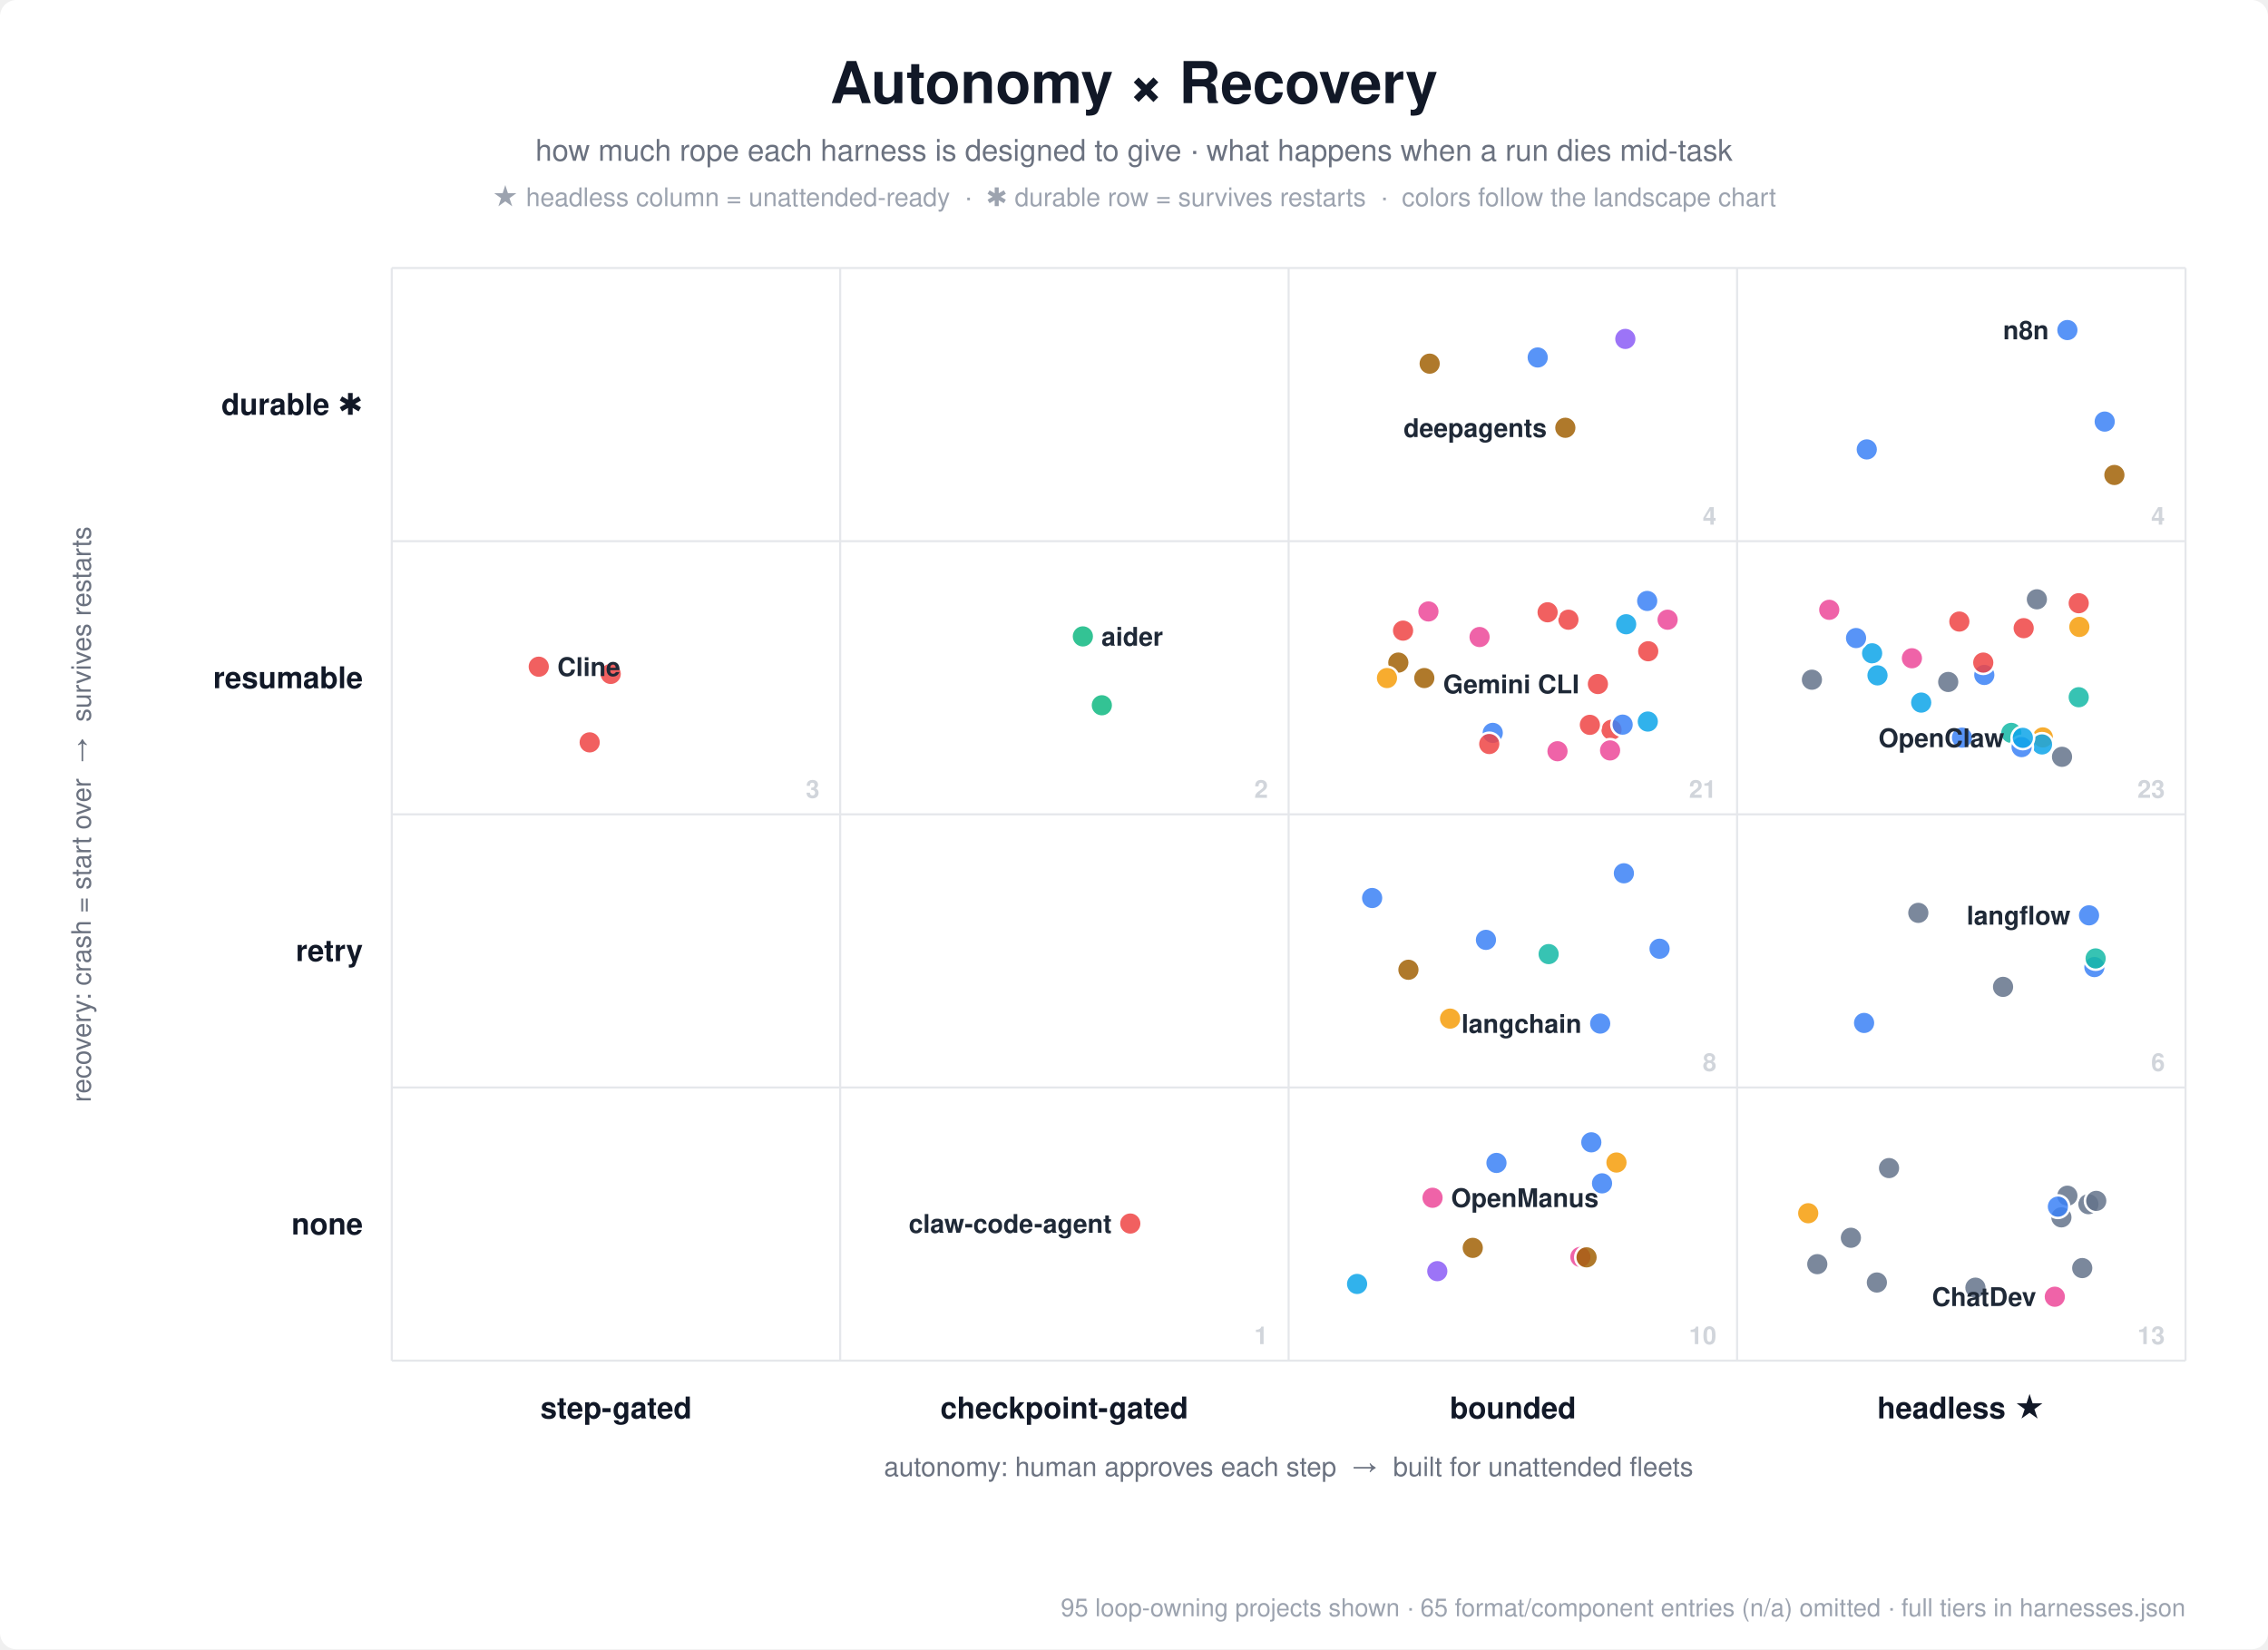
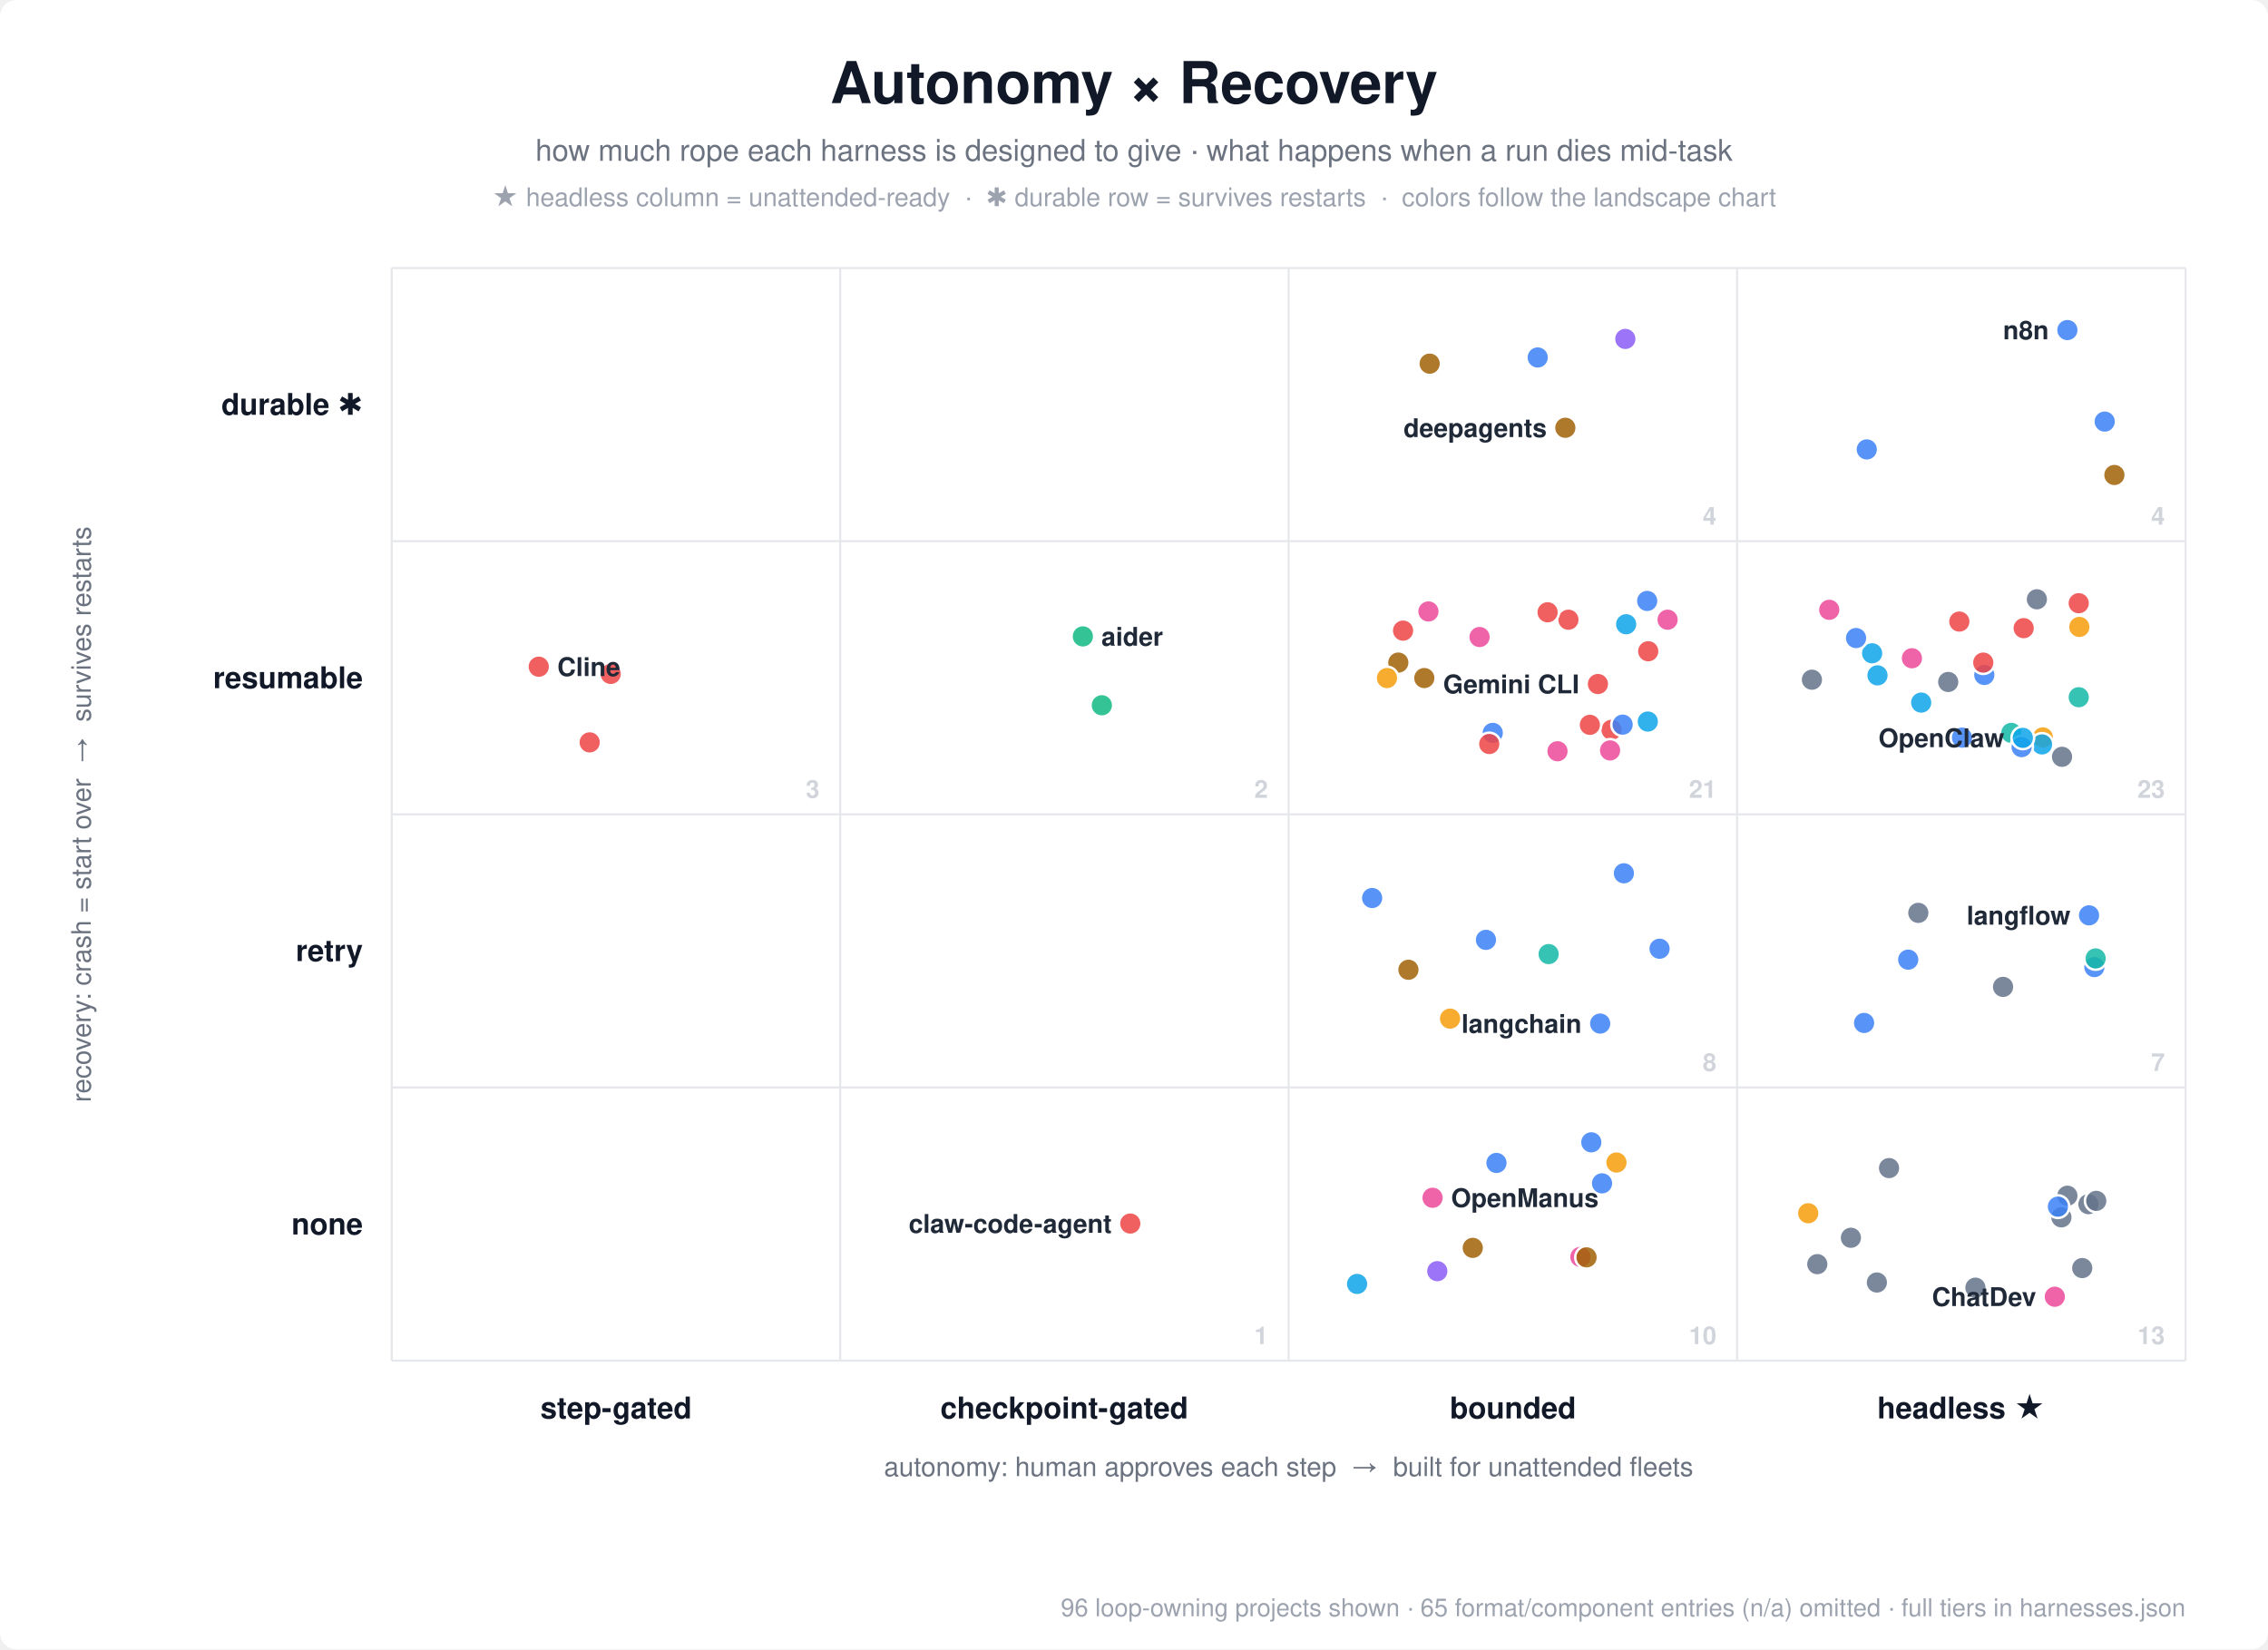
<svg xmlns="http://www.w3.org/2000/svg" viewBox="0 0 1100 800" font-family="-apple-system, 'Segoe UI', Helvetica, Arial, sans-serif">
  <rect width="1100" height="800" fill="#ffffff" rx="8" />
  <text x="550.0" y="50" text-anchor="middle" font-size="28" font-weight="700" fill="#111827">Autonomy × Recovery</text>
  <text x="550.0" y="78" text-anchor="middle" font-size="14.5" fill="#6b7280">how much rope each harness is designed to give · what happens when a run dies mid-task</text>
  <text x="550.0" y="100" text-anchor="middle" font-size="12.5" fill="#9ca3af">★ headless column = unattended-ready  ·  ✱ durable row = survives restarts  ·  colors follow the landscape chart</text>
  <line x1="190.0" y1="130" x2="190.0" y2="660" stroke="#e5e7eb" stroke-width="1" />
  <line x1="407.5" y1="130" x2="407.5" y2="660" stroke="#e5e7eb" stroke-width="1" />
  <line x1="625.0" y1="130" x2="625.0" y2="660" stroke="#e5e7eb" stroke-width="1" />
  <line x1="842.5" y1="130" x2="842.5" y2="660" stroke="#e5e7eb" stroke-width="1" />
  <line x1="1060.0" y1="130" x2="1060.0" y2="660" stroke="#e5e7eb" stroke-width="1" />
  <line x1="190" y1="130.0" x2="1060" y2="130.0" stroke="#e5e7eb" stroke-width="1" />
  <line x1="190" y1="262.5" x2="1060" y2="262.5" stroke="#e5e7eb" stroke-width="1" />
  <line x1="190" y1="395.0" x2="1060" y2="395.0" stroke="#e5e7eb" stroke-width="1" />
  <line x1="190" y1="527.5" x2="1060" y2="527.5" stroke="#e5e7eb" stroke-width="1" />
  <line x1="190" y1="660.0" x2="1060" y2="660.0" stroke="#e5e7eb" stroke-width="1" />
  <text x="298.8" y="688" text-anchor="middle" font-size="14.5" font-weight="600" fill="#111827">step-gated</text>
  <text x="516.2" y="688" text-anchor="middle" font-size="14.5" font-weight="600" fill="#111827">checkpoint-gated</text>
  <text x="733.8" y="688" text-anchor="middle" font-size="14.5" font-weight="600" fill="#111827">bounded</text>
  <text x="951.2" y="688" text-anchor="middle" font-size="14.5" font-weight="600" fill="#111827">headless ★</text>
  <text x="625.0" y="716" text-anchor="middle" font-size="13" fill="#6b7280">autonomy: human approves each step  →  built for unattended fleets</text>
  <text x="176" y="598.8" text-anchor="end" font-size="14.5" font-weight="600" fill="#111827">none</text>
  <text x="176" y="466.2" text-anchor="end" font-size="14.5" font-weight="600" fill="#111827">retry</text>
  <text x="176" y="333.8" text-anchor="end" font-size="14.5" font-weight="600" fill="#111827">resumable</text>
  <text x="176" y="201.2" text-anchor="end" font-size="14.5" font-weight="600" fill="#111827">durable ✱</text>
  <text x="44" y="395" font-size="13" fill="#6b7280" transform="rotate(-90 44 395)" text-anchor="middle">recovery: crash = start over  →  survives restarts</text>
  <text x="832.5" y="652.0" text-anchor="end" font-size="12" fill="#d1d5db" font-weight="700">10</text>
  <text x="832.5" y="254.5" text-anchor="end" font-size="12" fill="#d1d5db" font-weight="700">4</text>
  <text x="832.5" y="387.0" text-anchor="end" font-size="12" fill="#d1d5db" font-weight="700">21</text>
  <text x="397.5" y="387.0" text-anchor="end" font-size="12" fill="#d1d5db" font-weight="700">3</text>
  <text x="1050.0" y="387.0" text-anchor="end" font-size="12" fill="#d1d5db" font-weight="700">23</text>
  <text x="615.0" y="652.0" text-anchor="end" font-size="12" fill="#d1d5db" font-weight="700">1</text>
  <text x="832.5" y="519.5" text-anchor="end" font-size="12" fill="#d1d5db" font-weight="700">8</text>
  <text x="1050.0" y="652.0" text-anchor="end" font-size="12" fill="#d1d5db" font-weight="700">13</text>
  <text x="1050.0" y="254.5" text-anchor="end" font-size="12" fill="#d1d5db" font-weight="700">4</text>
-   <text x="1050.0" y="519.5" text-anchor="end" font-size="12" fill="#d1d5db" font-weight="700">6</text>
+   <text x="1050.0" y="519.5" text-anchor="end" font-size="12" fill="#d1d5db" font-weight="700">7</text>
  <text x="615.0" y="387.0" text-anchor="end" font-size="12" fill="#d1d5db" font-weight="700">2</text>
  <circle cx="958.1" cy="624.6" r="5.5" fill="#64748b" fill-opacity="0.85" stroke="#ffffff" stroke-width="1.2" />
  <circle cx="931.8" cy="340.8" r="5.5" fill="#0ea5e9" fill-opacity="0.85" stroke="#ffffff" stroke-width="1.2" />
  <circle cx="916.2" cy="566.6" r="5.5" fill="#64748b" fill-opacity="0.85" stroke="#ffffff" stroke-width="1.2" />
  <circle cx="897.7" cy="600.4" r="5.5" fill="#64748b" fill-opacity="0.85" stroke="#ffffff" stroke-width="1.2" />
  <circle cx="703.3" cy="494.1" r="5.5" fill="#f59e0b" fill-opacity="0.85" stroke="#ffffff" stroke-width="1.2" />
  <circle cx="1009.9" cy="615.1" r="5.5" fill="#64748b" fill-opacity="0.85" stroke="#ffffff" stroke-width="1.2" />
  <circle cx="781.6" cy="354.0" r="5.5" fill="#ef4444" fill-opacity="0.85" stroke="#ffffff" stroke-width="1.2" />
  <circle cx="725.8" cy="564.1" r="5.5" fill="#3b82f6" fill-opacity="0.85" stroke="#ffffff" stroke-width="1.2" />
  <circle cx="887.2" cy="295.8" r="5.5" fill="#ec4899" fill-opacity="0.85" stroke="#ffffff" stroke-width="1.2" />
  <circle cx="971.5" cy="478.7" r="5.5" fill="#64748b" fill-opacity="0.85" stroke="#ffffff" stroke-width="1.2" />
  <circle cx="784.0" cy="563.9" r="5.5" fill="#f59e0b" fill-opacity="0.85" stroke="#ffffff" stroke-width="1.2" />
  <circle cx="975.5" cy="355.5" r="5.5" fill="#14b8a6" fill-opacity="0.85" stroke="#ffffff" stroke-width="1.2" />
  <circle cx="777.0" cy="574.0" r="5.5" fill="#3b82f6" fill-opacity="0.85" stroke="#ffffff" stroke-width="1.2" />
  <circle cx="881.4" cy="613.2" r="5.5" fill="#64748b" fill-opacity="0.85" stroke="#ffffff" stroke-width="1.2" />
  <circle cx="697.1" cy="616.6" r="5.5" fill="#8b5cf6" fill-opacity="0.85" stroke="#ffffff" stroke-width="1.2" />
  <circle cx="877.0" cy="588.5" r="5.5" fill="#f59e0b" fill-opacity="0.85" stroke="#ffffff" stroke-width="1.2" />
  <circle cx="548.2" cy="593.5" r="5.5" fill="#ef4444" fill-opacity="0.85" stroke="#ffffff" stroke-width="1.2" />
  <circle cx="788.3" cy="164.4" r="5.5" fill="#8b5cf6" fill-opacity="0.85" stroke="#ffffff" stroke-width="1.2" />
  <circle cx="714.3" cy="605.3" r="5.5" fill="#a16207" fill-opacity="0.85" stroke="#ffffff" stroke-width="1.2" />
  <circle cx="878.8" cy="329.7" r="5.5" fill="#64748b" fill-opacity="0.85" stroke="#ffffff" stroke-width="1.2" />
  <circle cx="1012.9" cy="584.1" r="5.5" fill="#64748b" fill-opacity="0.85" stroke="#ffffff" stroke-width="1.2" />
  <circle cx="910.3" cy="622.1" r="5.5" fill="#64748b" fill-opacity="0.85" stroke="#ffffff" stroke-width="1.2" />
  <circle cx="930.4" cy="442.8" r="5.5" fill="#64748b" fill-opacity="0.85" stroke="#ffffff" stroke-width="1.2" />
  <circle cx="1016.7" cy="582.5" r="5.5" fill="#64748b" fill-opacity="0.85" stroke="#ffffff" stroke-width="1.2" />
  <circle cx="658.2" cy="622.8" r="5.5" fill="#0ea5e9" fill-opacity="0.85" stroke="#ffffff" stroke-width="1.2" />
  <circle cx="1002.7" cy="580.0" r="5.5" fill="#64748b" fill-opacity="0.85" stroke="#ffffff" stroke-width="1.2" />
  <circle cx="1000.1" cy="367.1" r="5.5" fill="#64748b" fill-opacity="0.85" stroke="#ffffff" stroke-width="1.2" />
  <circle cx="798.9" cy="291.5" r="5.5" fill="#3b82f6" fill-opacity="0.85" stroke="#ffffff" stroke-width="1.2" />
  <circle cx="678.2" cy="321.4" r="5.5" fill="#a16207" fill-opacity="0.85" stroke="#ffffff" stroke-width="1.2" />
  <circle cx="999.8" cy="590.5" r="5.5" fill="#64748b" fill-opacity="0.85" stroke="#ffffff" stroke-width="1.2" />
  <circle cx="787.6" cy="423.6" r="5.5" fill="#3b82f6" fill-opacity="0.85" stroke="#ffffff" stroke-width="1.2" />
  <circle cx="998.1" cy="585.3" r="5.5" fill="#3b82f6" fill-opacity="0.85" stroke="#ffffff" stroke-width="1.2" />
  <circle cx="1025.5" cy="230.4" r="5.5" fill="#a16207" fill-opacity="0.85" stroke="#ffffff" stroke-width="1.2" />
  <circle cx="987.9" cy="290.7" r="5.5" fill="#64748b" fill-opacity="0.85" stroke="#ffffff" stroke-width="1.2" />
  <circle cx="690.8" cy="328.9" r="5.5" fill="#a16207" fill-opacity="0.85" stroke="#ffffff" stroke-width="1.2" />
  <circle cx="724.0" cy="355.5" r="5.5" fill="#3b82f6" fill-opacity="0.85" stroke="#ffffff" stroke-width="1.2" />
  <circle cx="990.8" cy="357.7" r="5.5" fill="#f59e0b" fill-opacity="0.85" stroke="#ffffff" stroke-width="1.2" />
  <circle cx="1015.8" cy="469.1" r="5.5" fill="#3b82f6" fill-opacity="0.85" stroke="#ffffff" stroke-width="1.2" />
  <circle cx="672.7" cy="328.9" r="5.5" fill="#f59e0b" fill-opacity="0.85" stroke="#ffffff" stroke-width="1.2" />
  <circle cx="1016.4" cy="464.9" r="5.5" fill="#14b8a6" fill-opacity="0.85" stroke="#ffffff" stroke-width="1.2" />
  <circle cx="766.5" cy="609.7" r="5.5" fill="#ec4899" fill-opacity="0.85" stroke="#ffffff" stroke-width="1.2" />
  <circle cx="808.8" cy="300.6" r="5.5" fill="#ec4899" fill-opacity="0.85" stroke="#ffffff" stroke-width="1.2" />
  <circle cx="717.6" cy="309.0" r="5.5" fill="#ec4899" fill-opacity="0.85" stroke="#ffffff" stroke-width="1.2" />
  <circle cx="951.6" cy="357.8" r="5.5" fill="#3b82f6" fill-opacity="0.85" stroke="#ffffff" stroke-width="1.2" />
  <circle cx="799.2" cy="350.0" r="5.5" fill="#0ea5e9" fill-opacity="0.85" stroke="#ffffff" stroke-width="1.2" />
  <circle cx="944.9" cy="330.8" r="5.5" fill="#64748b" fill-opacity="0.85" stroke="#ffffff" stroke-width="1.2" />
  <circle cx="788.7" cy="302.8" r="5.5" fill="#0ea5e9" fill-opacity="0.85" stroke="#ffffff" stroke-width="1.2" />
  <circle cx="990.4" cy="361.1" r="5.5" fill="#0ea5e9" fill-opacity="0.85" stroke="#ffffff" stroke-width="1.2" />
  <circle cx="693.4" cy="176.4" r="5.5" fill="#a16207" fill-opacity="0.85" stroke="#ffffff" stroke-width="1.2" />
  <circle cx="1008.5" cy="304.1" r="5.5" fill="#f59e0b" fill-opacity="0.85" stroke="#ffffff" stroke-width="1.2" />
  <circle cx="962.4" cy="327.4" r="5.5" fill="#3b82f6" fill-opacity="0.85" stroke="#ffffff" stroke-width="1.2" />
  <circle cx="980.5" cy="362.4" r="5.5" fill="#3b82f6" fill-opacity="0.85" stroke="#ffffff" stroke-width="1.2" />
  <circle cx="771.8" cy="554.1" r="5.5" fill="#3b82f6" fill-opacity="0.85" stroke="#ffffff" stroke-width="1.2" />
  <circle cx="905.4" cy="218.0" r="5.5" fill="#3b82f6" fill-opacity="0.85" stroke="#ffffff" stroke-width="1.2" />
  <circle cx="296.2" cy="326.9" r="5.5" fill="#ef4444" fill-opacity="0.85" stroke="#ffffff" stroke-width="1.2" />
  <circle cx="722.3" cy="360.9" r="5.5" fill="#ef4444" fill-opacity="0.85" stroke="#ffffff" stroke-width="1.2" />
  <circle cx="683.1" cy="470.4" r="5.5" fill="#a16207" fill-opacity="0.85" stroke="#ffffff" stroke-width="1.2" />
  <circle cx="961.9" cy="321.4" r="5.5" fill="#ef4444" fill-opacity="0.85" stroke="#ffffff" stroke-width="1.2" />
  <circle cx="286.0" cy="360.1" r="5.5" fill="#ef4444" fill-opacity="0.85" stroke="#ffffff" stroke-width="1.2" />
  <circle cx="799.4" cy="315.9" r="5.5" fill="#ef4444" fill-opacity="0.85" stroke="#ffffff" stroke-width="1.2" />
  <circle cx="745.8" cy="173.4" r="5.5" fill="#3b82f6" fill-opacity="0.85" stroke="#ffffff" stroke-width="1.2" />
  <circle cx="760.7" cy="300.6" r="5.5" fill="#ef4444" fill-opacity="0.85" stroke="#ffffff" stroke-width="1.2" />
  <circle cx="759.2" cy="207.5" r="5.5" fill="#a16207" fill-opacity="0.85" stroke="#ffffff" stroke-width="1.2" />
  <circle cx="720.7" cy="455.9" r="5.5" fill="#3b82f6" fill-opacity="0.85" stroke="#ffffff" stroke-width="1.2" />
  <circle cx="692.8" cy="296.6" r="5.5" fill="#ec4899" fill-opacity="0.85" stroke="#ffffff" stroke-width="1.2" />
  <circle cx="769.5" cy="609.9" r="5.5" fill="#a16207" fill-opacity="0.85" stroke="#ffffff" stroke-width="1.2" />
  <circle cx="751.1" cy="462.8" r="5.5" fill="#14b8a6" fill-opacity="0.85" stroke="#ffffff" stroke-width="1.2" />
  <circle cx="996.6" cy="629.0" r="5.5" fill="#ec4899" fill-opacity="0.85" stroke="#ffffff" stroke-width="1.2" />
  <circle cx="534.4" cy="342.1" r="5.5" fill="#10b981" fill-opacity="0.85" stroke="#ffffff" stroke-width="1.2" />
  <circle cx="908.0" cy="316.9" r="5.5" fill="#0ea5e9" fill-opacity="0.85" stroke="#ffffff" stroke-width="1.2" />
  <circle cx="1020.8" cy="204.5" r="5.5" fill="#3b82f6" fill-opacity="0.85" stroke="#ffffff" stroke-width="1.2" />
  <circle cx="787.0" cy="351.5" r="5.5" fill="#3b82f6" fill-opacity="0.85" stroke="#ffffff" stroke-width="1.2" />
  <circle cx="525.2" cy="308.7" r="5.5" fill="#10b981" fill-opacity="0.85" stroke="#ffffff" stroke-width="1.2" />
  <circle cx="665.5" cy="435.6" r="5.5" fill="#3b82f6" fill-opacity="0.85" stroke="#ffffff" stroke-width="1.2" />
  <circle cx="1008.2" cy="292.6" r="5.5" fill="#ef4444" fill-opacity="0.85" stroke="#ffffff" stroke-width="1.2" />
+   <circle cx="925.5" cy="465.5" r="5.5" fill="#3b82f6" fill-opacity="0.85" stroke="#ffffff" stroke-width="1.2" />
  <circle cx="780.9" cy="364.0" r="5.5" fill="#ec4899" fill-opacity="0.85" stroke="#ffffff" stroke-width="1.2" />
  <circle cx="694.8" cy="581.0" r="5.5" fill="#ec4899" fill-opacity="0.85" stroke="#ffffff" stroke-width="1.2" />
  <circle cx="755.4" cy="364.4" r="5.5" fill="#ec4899" fill-opacity="0.85" stroke="#ffffff" stroke-width="1.2" />
  <circle cx="261.3" cy="323.4" r="5.5" fill="#ef4444" fill-opacity="0.85" stroke="#ffffff" stroke-width="1.2" />
  <circle cx="680.5" cy="305.9" r="5.5" fill="#ef4444" fill-opacity="0.85" stroke="#ffffff" stroke-width="1.2" />
  <circle cx="927.3" cy="319.3" r="5.5" fill="#ec4899" fill-opacity="0.85" stroke="#ffffff" stroke-width="1.2" />
  <circle cx="1008.2" cy="338.2" r="5.5" fill="#14b8a6" fill-opacity="0.85" stroke="#ffffff" stroke-width="1.2" />
  <circle cx="950.3" cy="301.5" r="5.5" fill="#ef4444" fill-opacity="0.85" stroke="#ffffff" stroke-width="1.2" />
  <circle cx="771.1" cy="351.6" r="5.5" fill="#ef4444" fill-opacity="0.85" stroke="#ffffff" stroke-width="1.2" />
  <circle cx="750.6" cy="297.0" r="5.5" fill="#ef4444" fill-opacity="0.85" stroke="#ffffff" stroke-width="1.2" />
  <circle cx="775.0" cy="331.8" r="5.5" fill="#ef4444" fill-opacity="0.85" stroke="#ffffff" stroke-width="1.2" />
  <circle cx="804.9" cy="460.2" r="5.5" fill="#3b82f6" fill-opacity="0.85" stroke="#ffffff" stroke-width="1.2" />
  <circle cx="776.1" cy="496.5" r="5.5" fill="#3b82f6" fill-opacity="0.85" stroke="#ffffff" stroke-width="1.2" />
  <circle cx="904.1" cy="496.2" r="5.5" fill="#3b82f6" fill-opacity="0.85" stroke="#ffffff" stroke-width="1.2" />
  <circle cx="1013.2" cy="444.0" r="5.5" fill="#3b82f6" fill-opacity="0.85" stroke="#ffffff" stroke-width="1.2" />
  <circle cx="900.2" cy="309.5" r="5.5" fill="#3b82f6" fill-opacity="0.85" stroke="#ffffff" stroke-width="1.2" />
  <circle cx="981.5" cy="304.7" r="5.5" fill="#ef4444" fill-opacity="0.85" stroke="#ffffff" stroke-width="1.2" />
  <circle cx="1002.7" cy="160.1" r="5.5" fill="#3b82f6" fill-opacity="0.85" stroke="#ffffff" stroke-width="1.2" />
  <circle cx="910.6" cy="327.6" r="5.5" fill="#0ea5e9" fill-opacity="0.85" stroke="#ffffff" stroke-width="1.2" />
  <circle cx="981.1" cy="357.9" r="5.5" fill="#0ea5e9" fill-opacity="0.85" stroke="#ffffff" stroke-width="1.2" />
  <text x="703.8" y="585.5" text-anchor="start" font-size="12.5" font-weight="600" fill="#1f2937">OpenManus</text>
  <text x="750.2" y="212.0" text-anchor="end" font-size="12.5" font-weight="600" fill="#1f2937">deepagents</text>
  <text x="766.0" y="336.3" text-anchor="end" font-size="12.5" font-weight="600" fill="#1f2937">Gemini CLI</text>
  <text x="270.3" y="327.9" text-anchor="start" font-size="12.5" font-weight="600" fill="#1f2937">Cline</text>
  <text x="972.1" y="362.4" text-anchor="end" font-size="12.5" font-weight="600" fill="#1f2937">OpenClaw</text>
  <text x="539.2" y="598.0" text-anchor="end" font-size="12.5" font-weight="600" fill="#1f2937">claw-code-agent</text>
  <text x="767.1" y="501.0" text-anchor="end" font-size="12.5" font-weight="600" fill="#1f2937">langchain</text>
  <text x="987.6" y="633.5" text-anchor="end" font-size="12.5" font-weight="600" fill="#1f2937">ChatDev</text>
  <text x="993.7" y="164.6" text-anchor="end" font-size="12.5" font-weight="600" fill="#1f2937">n8n</text>
  <text x="1004.2" y="448.5" text-anchor="end" font-size="12.5" font-weight="600" fill="#1f2937">langflow</text>
  <text x="534.2" y="313.2" text-anchor="start" font-size="12.5" font-weight="600" fill="#1f2937">aider</text>
-   <text x="1060" y="784" text-anchor="end" font-size="12" fill="#9ca3af">95 loop-owning projects shown · 65 format/component entries (n/a) omitted · full tiers in harnesses.json</text>
+   <text x="1060" y="784" text-anchor="end" font-size="12" fill="#9ca3af">96 loop-owning projects shown · 65 format/component entries (n/a) omitted · full tiers in harnesses.json</text>
</svg>
